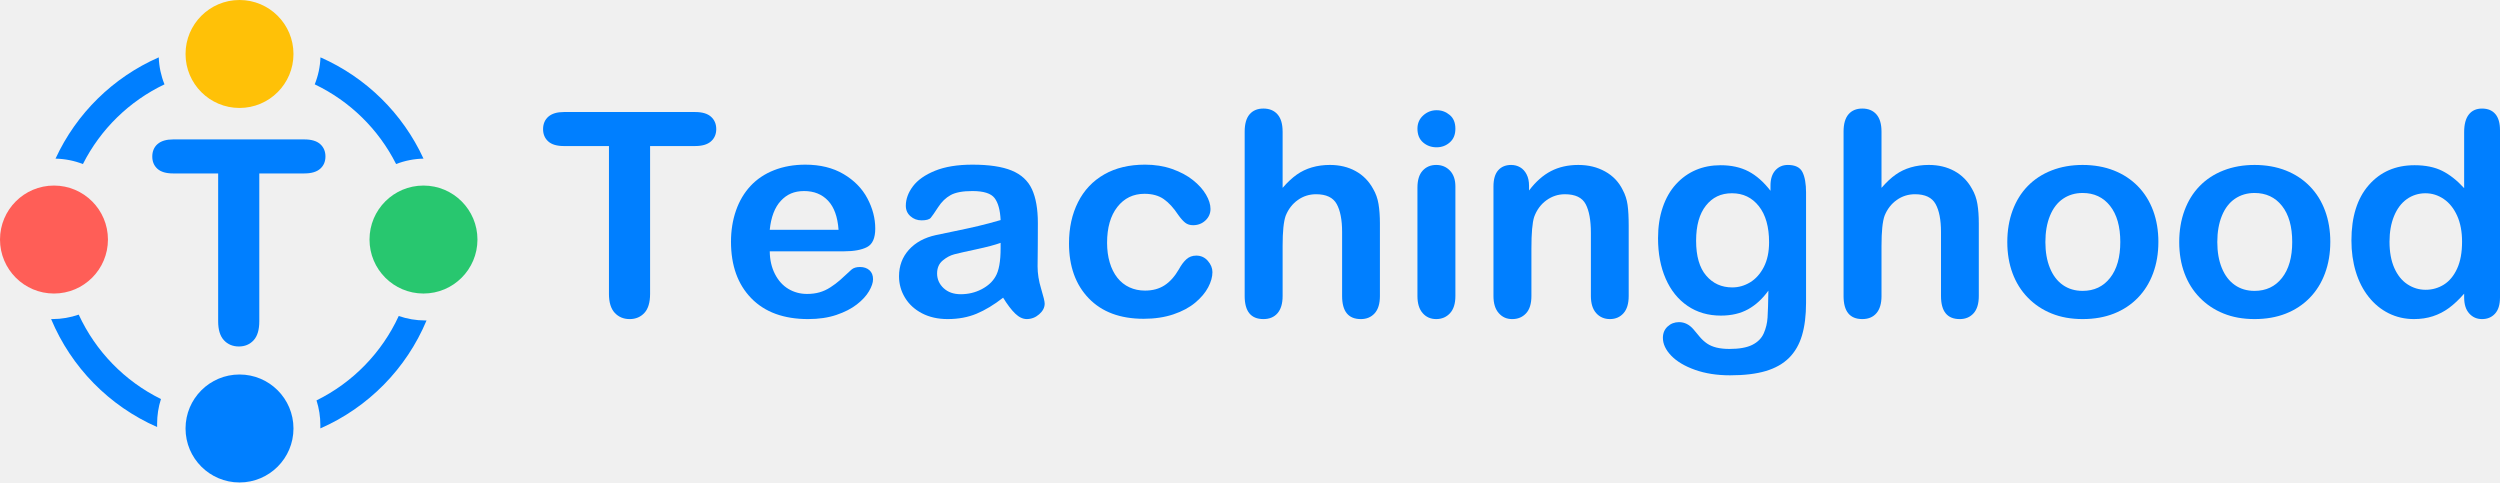
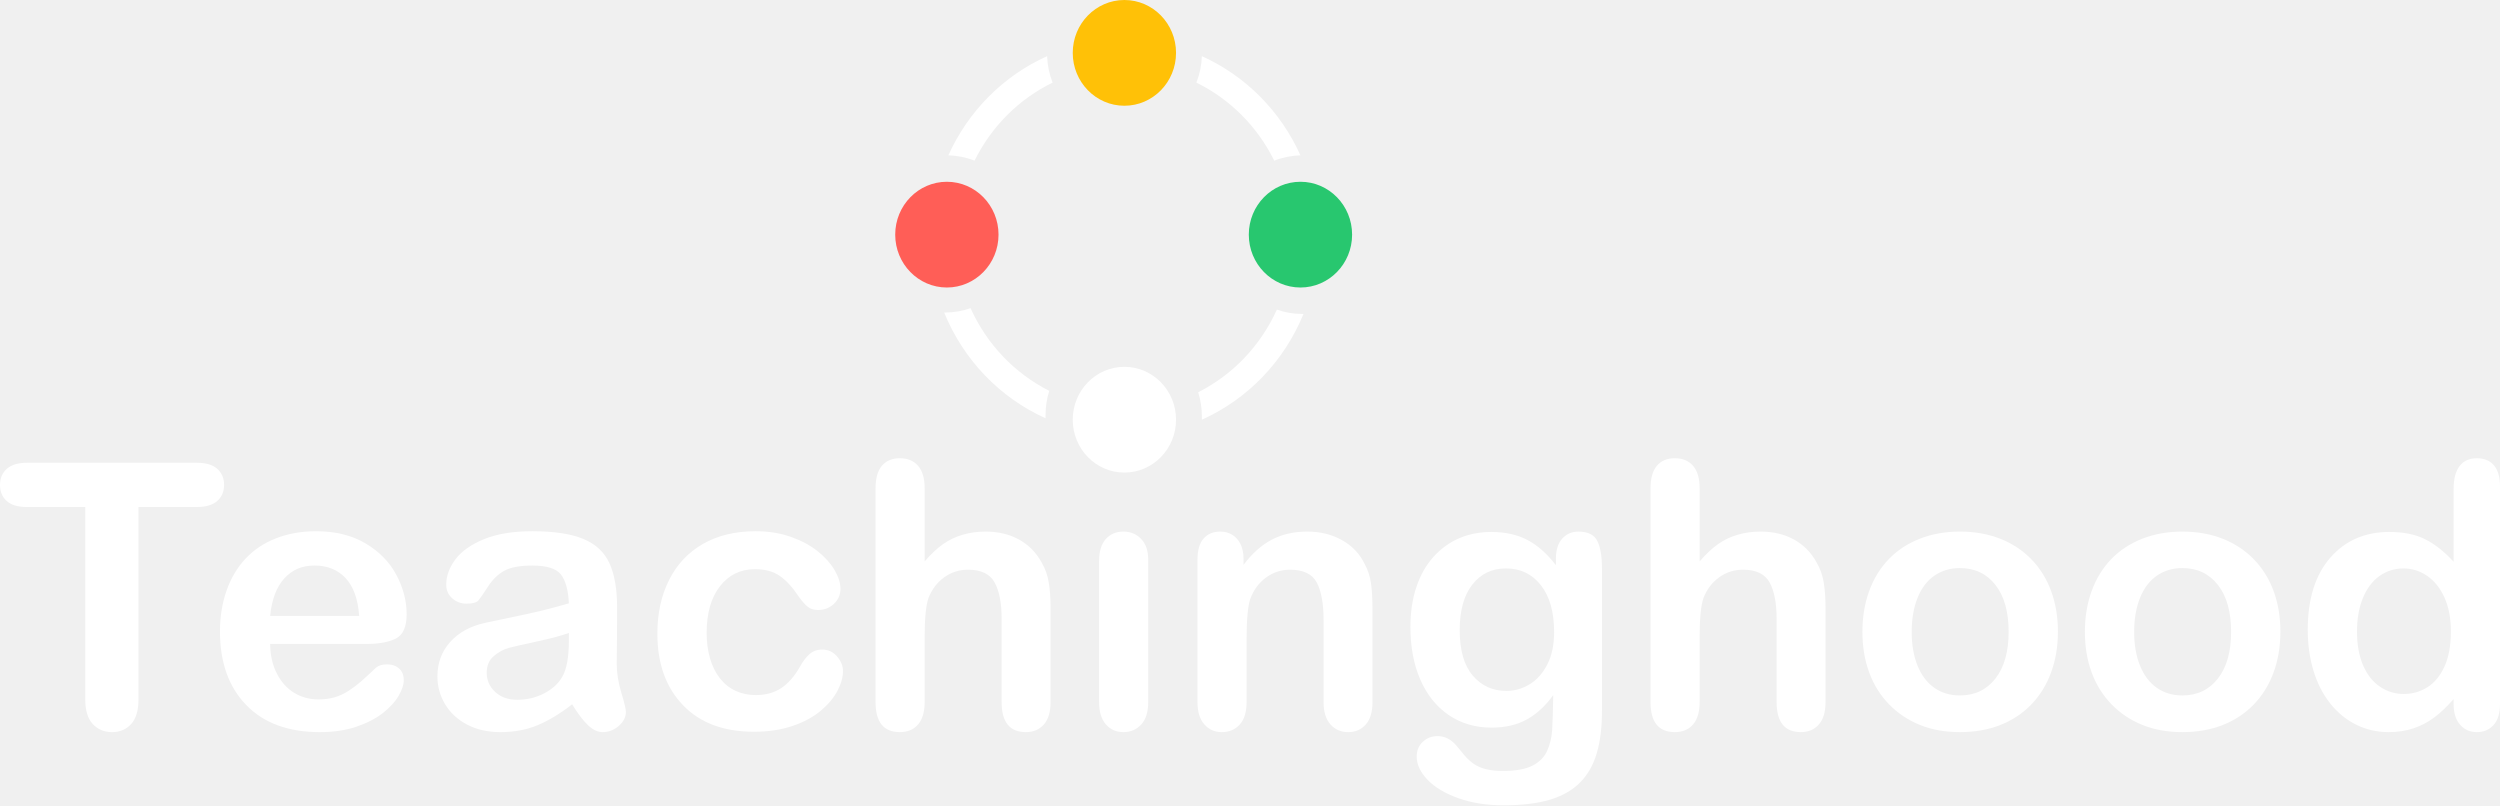
- <svg xmlns="http://www.w3.org/2000/svg" width="228" height="44" viewBox="0 0 228 44" fill="none">
-   <g clip-path="url(#clip0_2102_717)">
-     <path d="M36.124 14.96C36.922 14.651 37.767 14.485 38.623 14.467C36.725 10.343 33.383 7.057 29.227 5.23C29.197 6.075 29.02 6.908 28.704 7.692C31.913 9.227 34.522 11.783 36.124 14.959" fill="#007FFF" />
-     <path d="M15.001 7.693C14.684 6.909 14.508 6.076 14.478 5.231C10.316 7.054 6.966 10.341 5.064 14.468C5.92 14.486 6.765 14.652 7.562 14.961C9.169 11.781 11.786 9.225 15.001 7.693" fill="#007FFF" />
-     <path d="M38.912 29.225H38.753C37.94 29.223 37.133 29.086 36.365 28.818C34.821 32.168 32.173 34.886 28.865 36.517C29.098 37.243 29.217 38.001 29.216 38.763V39.071C33.589 37.155 37.057 33.629 38.901 29.225" fill="#007FFF" />
-     <path d="M4.662 29.1C6.501 33.501 9.962 37.026 14.329 38.946V38.638C14.329 37.876 14.446 37.118 14.679 36.392C11.371 34.761 8.724 32.043 7.179 28.693C6.411 28.961 5.604 29.098 4.792 29.1H4.663H4.662Z" fill="#007FFF" />
-     <path d="M0 21.846C0 24.565 2.204 26.77 4.922 26.77C7.641 26.77 9.845 24.565 9.845 21.846C9.845 19.128 7.641 16.923 4.922 16.923C2.204 16.923 0 19.127 0 21.846Z" fill="#FF5E57" />
-     <path d="M26.765 39.077C26.765 36.358 24.562 34.154 21.843 34.154C19.125 34.154 16.921 36.358 16.921 39.077C16.921 41.796 19.125 44 21.843 44C24.562 44 26.765 41.796 26.765 39.077Z" fill="#007FFF" />
-     <path d="M38.621 26.77C41.34 26.77 43.544 24.565 43.544 21.846C43.544 19.128 41.34 16.923 38.621 16.923C35.903 16.923 33.699 19.128 33.699 21.846C33.699 24.565 35.903 26.77 38.621 26.77Z" fill="#28C76F" />
-     <path d="M21.843 9.846C24.562 9.846 26.765 7.642 26.765 4.923C26.765 2.204 24.562 0 21.843 0C19.125 0 16.921 2.204 16.921 4.923C16.921 7.642 19.125 9.846 21.843 9.846Z" fill="#FFC107" />
-     <path d="M27.755 15.818H23.648V29.306C23.648 30.083 23.475 30.659 23.128 31.035C22.782 31.41 22.334 31.599 21.784 31.599C21.235 31.599 20.772 31.409 20.422 31.029C20.071 30.649 19.896 30.075 19.896 29.306V15.818H15.789C15.147 15.818 14.67 15.677 14.357 15.394C14.044 15.111 13.888 14.737 13.888 14.273C13.888 13.809 14.05 13.412 14.376 13.133C14.701 12.854 15.172 12.715 15.789 12.715H27.755C28.405 12.715 28.889 12.859 29.206 13.146C29.523 13.432 29.681 13.809 29.681 14.272C29.681 14.736 29.52 15.111 29.2 15.393C28.879 15.676 28.396 15.817 27.755 15.817V15.818Z" fill="#007FFF" />
-     <path d="M63.395 13.32H59.288V26.808C59.288 27.585 59.115 28.161 58.769 28.537C58.422 28.912 57.974 29.101 57.425 29.101C56.876 29.101 56.413 28.91 56.063 28.53C55.712 28.151 55.537 27.577 55.537 26.808V13.32H51.43C50.788 13.32 50.31 13.179 49.998 12.896C49.685 12.613 49.528 12.239 49.528 11.775C49.528 11.31 49.691 10.914 50.016 10.635C50.342 10.356 50.812 10.217 51.429 10.217H63.395C64.046 10.217 64.529 10.361 64.846 10.647C65.163 10.934 65.322 11.31 65.322 11.774C65.322 12.238 65.161 12.612 64.84 12.895C64.519 13.178 64.037 13.319 63.395 13.319V13.32Z" fill="#007FFF" />
-     <path d="M76.971 22.92H70.202C70.21 23.705 70.369 24.397 70.678 24.997C70.986 25.596 71.396 26.048 71.907 26.352C72.418 26.655 72.983 26.807 73.599 26.807C74.013 26.807 74.391 26.759 74.734 26.662C75.076 26.565 75.408 26.413 75.729 26.206C76.05 25.999 76.346 25.777 76.616 25.541C76.887 25.305 77.237 24.983 77.668 24.578C77.846 24.427 78.1 24.35 78.429 24.35C78.784 24.35 79.071 24.447 79.291 24.642C79.511 24.836 79.621 25.11 79.621 25.465C79.621 25.777 79.498 26.142 79.253 26.56C79.008 26.979 78.638 27.379 78.144 27.764C77.65 28.148 77.029 28.467 76.281 28.72C75.532 28.973 74.673 29.1 73.701 29.1C71.478 29.1 69.75 28.467 68.516 27.2C67.282 25.933 66.666 24.215 66.666 22.045C66.666 21.024 66.818 20.076 67.122 19.202C67.426 18.328 67.87 17.579 68.453 16.954C69.036 16.329 69.754 15.85 70.608 15.517C71.461 15.183 72.408 15.017 73.447 15.017C74.799 15.017 75.959 15.302 76.927 15.872C77.894 16.442 78.619 17.178 79.1 18.082C79.582 18.985 79.823 19.905 79.823 20.843C79.823 21.713 79.573 22.276 79.075 22.534C78.576 22.791 77.875 22.92 76.97 22.92H76.971ZM70.202 20.957H76.476C76.392 19.775 76.073 18.89 75.519 18.303C74.966 17.717 74.237 17.424 73.332 17.424C72.428 17.424 71.762 17.721 71.209 18.317C70.656 18.912 70.32 19.792 70.201 20.957L70.202 20.957Z" fill="#007FFF" />
-     <path d="M91.485 27.15C90.649 27.8 89.839 28.288 89.058 28.613C88.276 28.938 87.4 29.1 86.427 29.1C85.54 29.1 84.76 28.925 84.089 28.575C83.417 28.225 82.899 27.75 82.536 27.15C82.173 26.55 81.991 25.9 81.991 25.199C81.991 24.253 82.291 23.447 82.891 22.78C83.491 22.113 84.315 21.666 85.363 21.438C85.582 21.387 86.127 21.273 86.998 21.096C87.868 20.919 88.614 20.756 89.235 20.608C89.856 20.461 90.53 20.282 91.257 20.07C91.214 19.159 91.03 18.49 90.705 18.063C90.38 17.637 89.705 17.424 88.683 17.424C87.804 17.424 87.143 17.546 86.7 17.791C86.256 18.036 85.876 18.404 85.559 18.893C85.242 19.383 85.017 19.705 84.887 19.862C84.755 20.018 84.475 20.096 84.044 20.096C83.655 20.096 83.319 19.972 83.036 19.722C82.752 19.474 82.611 19.155 82.611 18.766C82.611 18.158 82.827 17.567 83.257 16.993C83.688 16.419 84.36 15.946 85.273 15.574C86.185 15.203 87.322 15.017 88.683 15.017C90.204 15.017 91.399 15.196 92.27 15.555C93.14 15.914 93.755 16.482 94.114 17.258C94.473 18.035 94.653 19.065 94.653 20.348C94.653 21.159 94.65 21.847 94.646 22.412C94.642 22.978 94.636 23.607 94.628 24.299C94.628 24.949 94.735 25.627 94.951 26.332C95.166 27.037 95.274 27.49 95.274 27.693C95.274 28.047 95.107 28.37 94.774 28.662C94.44 28.953 94.062 29.099 93.639 29.099C93.285 29.099 92.934 28.932 92.587 28.599C92.241 28.265 91.873 27.782 91.484 27.148L91.485 27.15ZM91.257 22.147C90.749 22.333 90.012 22.529 89.045 22.736C88.077 22.943 87.408 23.095 87.035 23.192C86.663 23.288 86.309 23.479 85.971 23.762C85.633 24.045 85.463 24.439 85.463 24.946C85.463 25.453 85.662 25.915 86.059 26.282C86.456 26.65 86.976 26.833 87.618 26.833C88.302 26.833 88.934 26.683 89.513 26.384C90.091 26.084 90.516 25.698 90.787 25.225C91.1 24.702 91.256 23.84 91.256 22.641V22.147H91.257Z" fill="#007FFF" />
-     <path d="M110.574 24.819C110.574 25.25 110.445 25.71 110.187 26.2C109.929 26.69 109.537 27.156 109.009 27.599C108.481 28.042 107.815 28.399 107.012 28.669C106.209 28.939 105.305 29.074 104.3 29.074C102.162 29.074 100.493 28.452 99.293 27.206C98.093 25.961 97.493 24.291 97.493 22.197C97.493 20.779 97.768 19.525 98.317 18.436C98.866 17.347 99.661 16.505 100.7 15.909C101.74 15.314 102.982 15.016 104.427 15.016C105.322 15.016 106.144 15.147 106.892 15.409C107.64 15.671 108.274 16.008 108.793 16.422C109.313 16.835 109.71 17.277 109.985 17.745C110.26 18.214 110.397 18.651 110.397 19.056C110.397 19.461 110.243 19.82 109.934 20.107C109.626 20.394 109.252 20.538 108.813 20.538C108.526 20.538 108.287 20.464 108.097 20.316C107.906 20.169 107.693 19.93 107.457 19.601C107.034 18.959 106.593 18.478 106.132 18.157C105.671 17.836 105.086 17.675 104.376 17.675C103.353 17.675 102.529 18.074 101.904 18.872C101.279 19.671 100.966 20.762 100.966 22.146C100.966 22.796 101.046 23.394 101.207 23.938C101.367 24.482 101.6 24.947 101.904 25.331C102.208 25.715 102.576 26.007 103.007 26.205C103.438 26.404 103.911 26.502 104.427 26.502C105.12 26.502 105.713 26.342 106.207 26.021C106.702 25.701 107.139 25.21 107.519 24.552C107.731 24.164 107.958 23.859 108.204 23.64C108.449 23.421 108.748 23.311 109.104 23.311C109.526 23.311 109.877 23.471 110.156 23.792C110.435 24.113 110.574 24.455 110.574 24.817L110.574 24.819Z" fill="#007FFF" />
-     <path d="M116.975 12.002V17.132C117.414 16.625 117.843 16.224 118.261 15.929C118.68 15.633 119.142 15.412 119.65 15.264C120.157 15.116 120.702 15.042 121.285 15.042C122.164 15.042 122.943 15.227 123.624 15.599C124.303 15.971 124.838 16.511 125.227 17.221C125.472 17.634 125.637 18.097 125.721 18.607C125.805 19.118 125.848 19.707 125.848 20.374V26.998C125.848 27.691 125.69 28.214 125.373 28.569C125.055 28.923 124.635 29.101 124.111 29.101C122.97 29.101 122.4 28.4 122.4 26.998V21.159C122.4 20.053 122.235 19.202 121.906 18.607C121.576 18.012 120.951 17.714 120.03 17.714C119.413 17.714 118.858 17.889 118.363 18.24C117.869 18.59 117.499 19.069 117.254 19.677C117.068 20.192 116.975 21.109 116.975 22.425V26.997C116.975 27.681 116.82 28.203 116.512 28.562C116.203 28.921 115.774 29.1 115.225 29.1C114.084 29.1 113.514 28.399 113.514 26.997V12.002C113.514 11.302 113.664 10.776 113.963 10.425C114.263 10.075 114.684 9.9 115.225 9.9C115.765 9.9 116.202 10.077 116.511 10.432C116.82 10.786 116.974 11.31 116.974 12.002H116.975Z" fill="#007FFF" />
-     <path d="M131.02 13.434C130.538 13.434 130.126 13.286 129.784 12.99C129.442 12.695 129.271 12.277 129.271 11.737C129.271 11.247 129.446 10.844 129.797 10.527C130.147 10.21 130.555 10.052 131.019 10.052C131.484 10.052 131.865 10.196 132.211 10.483C132.558 10.77 132.731 11.188 132.731 11.737C132.731 12.285 132.562 12.685 132.224 12.984C131.886 13.284 131.484 13.434 131.019 13.434H131.02ZM132.732 17.005V26.998C132.732 27.69 132.567 28.213 132.237 28.569C131.908 28.923 131.489 29.1 130.983 29.1C130.476 29.1 130.064 28.919 129.747 28.556C129.429 28.193 129.271 27.674 129.271 26.998V17.107C129.271 16.424 129.429 15.909 129.747 15.562C130.064 15.216 130.475 15.043 130.983 15.043C131.49 15.043 131.908 15.216 132.237 15.562C132.567 15.909 132.732 16.39 132.732 17.006V17.005Z" fill="#007FFF" />
-     <path d="M139.449 16.955V17.373C140.057 16.571 140.722 15.982 141.445 15.606C142.168 15.231 142.998 15.043 143.936 15.043C144.875 15.043 145.665 15.241 146.383 15.637C147.101 16.034 147.638 16.596 147.992 17.322C148.221 17.744 148.368 18.2 148.436 18.689C148.503 19.179 148.537 19.804 148.537 20.564V26.997C148.537 27.69 148.379 28.213 148.062 28.568C147.745 28.922 147.333 29.1 146.826 29.1C146.318 29.1 145.892 28.918 145.571 28.556C145.249 28.192 145.089 27.673 145.089 26.998V21.236C145.089 20.096 144.931 19.224 144.614 18.621C144.297 18.017 143.665 17.715 142.719 17.715C142.102 17.715 141.541 17.899 141.033 18.266C140.526 18.633 140.154 19.137 139.918 19.779C139.749 20.294 139.665 21.257 139.665 22.667V26.998C139.665 27.699 139.502 28.224 139.177 28.575C138.851 28.925 138.431 29.101 137.916 29.101C137.4 29.101 137.007 28.919 136.686 28.556C136.365 28.193 136.204 27.674 136.204 26.999V17.006C136.204 16.348 136.347 15.856 136.635 15.531C136.922 15.206 137.315 15.043 137.814 15.043C138.118 15.043 138.393 15.115 138.638 15.258C138.883 15.402 139.08 15.617 139.227 15.904C139.375 16.191 139.449 16.541 139.449 16.955H139.449Z" fill="#007FFF" />
-     <path d="M164.712 17.575V27.618C164.712 28.766 164.589 29.754 164.344 30.582C164.099 31.409 163.706 32.093 163.165 32.634C162.624 33.174 161.916 33.575 161.042 33.837C160.167 34.099 159.079 34.229 157.778 34.229C156.586 34.229 155.522 34.062 154.584 33.729C153.646 33.396 152.923 32.965 152.416 32.438C151.909 31.91 151.656 31.367 151.656 30.81C151.656 30.387 151.8 30.044 152.087 29.778C152.374 29.512 152.72 29.379 153.126 29.379C153.634 29.379 154.077 29.603 154.458 30.051C154.643 30.279 154.835 30.509 155.034 30.741C155.233 30.973 155.453 31.171 155.694 31.336C155.934 31.5 156.224 31.622 156.562 31.703C156.9 31.783 157.289 31.823 157.728 31.823C158.624 31.823 159.319 31.698 159.813 31.449C160.307 31.2 160.653 30.852 160.852 30.404C161.051 29.957 161.167 29.477 161.201 28.967C161.235 28.456 161.26 27.635 161.277 26.504C160.745 27.247 160.13 27.812 159.433 28.201C158.736 28.589 157.905 28.783 156.942 28.783C155.784 28.783 154.772 28.488 153.906 27.897C153.04 27.306 152.374 26.478 151.91 25.414C151.445 24.351 151.213 23.122 151.213 21.729C151.213 20.69 151.354 19.753 151.638 18.918C151.92 18.081 152.324 17.377 152.848 16.802C153.372 16.228 153.976 15.796 154.661 15.504C155.345 15.213 156.097 15.068 156.917 15.068C157.897 15.068 158.747 15.256 159.465 15.631C160.183 16.007 160.85 16.596 161.468 17.398V16.929C161.468 16.33 161.616 15.866 161.911 15.536C162.207 15.207 162.588 15.043 163.052 15.043C163.72 15.043 164.163 15.26 164.383 15.695C164.603 16.13 164.713 16.757 164.713 17.576L164.712 17.575ZM154.685 21.957C154.685 23.359 154.991 24.419 155.604 25.136C156.217 25.854 157.009 26.212 157.981 26.212C158.555 26.212 159.098 26.059 159.609 25.75C160.12 25.442 160.536 24.977 160.858 24.357C161.179 23.736 161.34 22.983 161.34 22.096C161.34 20.686 161.029 19.589 160.408 18.803C159.787 18.018 158.97 17.625 157.956 17.625C156.942 17.625 156.175 18.001 155.579 18.752C154.984 19.504 154.685 20.571 154.685 21.956V21.957Z" fill="#007FFF" />
-     <path d="M171.594 12.002V17.132C172.033 16.625 172.462 16.224 172.881 15.929C173.299 15.633 173.761 15.412 174.269 15.264C174.776 15.116 175.321 15.042 175.904 15.042C176.783 15.042 177.562 15.227 178.243 15.599C178.923 15.971 179.457 16.511 179.846 17.221C180.091 17.634 180.256 18.097 180.34 18.607C180.425 19.118 180.467 19.707 180.467 20.374V26.998C180.467 27.691 180.309 28.214 179.992 28.569C179.675 28.923 179.254 29.101 178.731 29.101C177.59 29.101 177.019 28.4 177.019 26.998V21.159C177.019 20.053 176.855 19.202 176.525 18.607C176.195 18.012 175.57 17.714 174.649 17.714C174.032 17.714 173.477 17.889 172.982 18.24C172.488 18.59 172.118 19.069 171.873 19.677C171.687 20.192 171.594 21.109 171.594 22.425V26.997C171.594 27.681 171.439 28.203 171.131 28.562C170.823 28.921 170.393 29.1 169.844 29.1C168.703 29.1 168.133 28.399 168.133 26.997V12.002C168.133 11.302 168.283 10.776 168.583 10.425C168.882 10.075 169.303 9.9 169.844 9.9C170.384 9.9 170.821 10.077 171.13 10.432C171.439 10.786 171.593 11.31 171.593 12.002H171.594Z" fill="#007FFF" />
-     <path d="M196.844 22.071C196.844 23.101 196.684 24.051 196.363 24.921C196.041 25.791 195.577 26.538 194.968 27.163C194.36 27.788 193.633 28.266 192.788 28.6C191.943 28.933 190.993 29.1 189.937 29.1C188.881 29.1 187.947 28.931 187.11 28.593C186.274 28.256 185.549 27.772 184.936 27.143C184.323 26.514 183.859 25.771 183.542 24.914C183.225 24.058 183.066 23.109 183.066 22.071C183.066 21.033 183.227 20.066 183.548 19.196C183.869 18.327 184.329 17.584 184.93 16.968C185.53 16.351 186.257 15.876 187.11 15.543C187.963 15.209 188.906 15.043 189.937 15.043C190.968 15.043 191.935 15.211 192.788 15.549C193.642 15.887 194.373 16.368 194.982 16.993C195.59 17.618 196.052 18.361 196.37 19.222C196.687 20.083 196.845 21.033 196.845 22.071H196.844ZM193.371 22.071C193.371 20.661 193.061 19.564 192.44 18.778C191.819 17.993 190.984 17.6 189.937 17.6C189.26 17.6 188.665 17.776 188.149 18.126C187.634 18.476 187.237 18.993 186.958 19.677C186.679 20.361 186.539 21.159 186.539 22.071C186.539 22.983 186.676 23.764 186.952 24.439C187.226 25.114 187.619 25.631 188.13 25.99C188.641 26.349 189.244 26.528 189.937 26.528C190.984 26.528 191.819 26.134 192.44 25.344C193.061 24.554 193.371 23.463 193.371 22.07V22.071Z" fill="#007FFF" />
-     <path d="M212.523 22.071C212.523 23.101 212.362 24.051 212.041 24.921C211.72 25.791 211.256 26.538 210.647 27.163C210.038 27.788 209.312 28.266 208.467 28.6C207.622 28.933 206.671 29.1 205.615 29.1C204.559 29.1 203.626 28.931 202.789 28.593C201.952 28.256 201.227 27.772 200.615 27.143C200.002 26.514 199.538 25.771 199.221 24.914C198.903 24.058 198.745 23.109 198.745 22.071C198.745 21.033 198.905 20.066 199.227 19.196C199.548 18.327 200.008 17.584 200.609 16.968C201.208 16.351 201.935 15.876 202.789 15.543C203.642 15.209 204.584 15.043 205.615 15.043C206.646 15.043 207.614 15.211 208.467 15.549C209.32 15.887 210.052 16.368 210.66 16.993C211.269 17.618 211.731 18.361 212.048 19.222C212.365 20.083 212.524 21.033 212.524 22.071H212.523ZM209.05 22.071C209.05 20.661 208.74 19.564 208.119 18.778C207.498 17.993 206.663 17.6 205.615 17.6C204.939 17.6 204.344 17.776 203.828 18.126C203.313 18.476 202.916 18.993 202.637 19.677C202.358 20.361 202.218 21.159 202.218 22.071C202.218 22.983 202.355 23.764 202.63 24.439C202.905 25.114 203.298 25.631 203.809 25.99C204.32 26.349 204.922 26.528 205.615 26.528C206.663 26.528 207.498 26.134 208.119 25.344C208.74 24.554 209.05 23.463 209.05 22.07V22.071Z" fill="#007FFF" />
-     <path d="M224.73 27.125V26.783C224.265 27.314 223.807 27.748 223.355 28.081C222.902 28.415 222.412 28.668 221.884 28.841C221.356 29.014 220.779 29.1 220.154 29.1C219.326 29.1 218.559 28.924 217.853 28.575C217.147 28.224 216.537 27.724 216.022 27.074C215.506 26.424 215.115 25.66 214.849 24.781C214.583 23.903 214.45 22.953 214.45 21.932C214.45 19.771 214.978 18.086 216.035 16.879C217.091 15.671 218.481 15.068 220.205 15.068C221.202 15.068 222.043 15.239 222.727 15.581C223.412 15.923 224.079 16.448 224.73 17.158V12.054C224.73 11.345 224.872 10.809 225.155 10.446C225.438 10.083 225.841 9.901 226.365 9.901C226.89 9.901 227.292 10.068 227.576 10.401C227.859 10.735 228 11.227 228 11.877V27.126C228 27.785 227.848 28.278 227.544 28.608C227.24 28.937 226.848 29.101 226.366 29.101C225.884 29.101 225.502 28.93 225.194 28.588C224.885 28.246 224.731 27.759 224.731 27.126L224.73 27.125ZM217.924 22.046C217.924 22.984 218.07 23.781 218.361 24.44C218.653 25.099 219.052 25.595 219.559 25.928C220.066 26.262 220.619 26.428 221.219 26.428C221.819 26.428 222.383 26.27 222.886 25.953C223.389 25.636 223.79 25.151 224.09 24.497C224.39 23.843 224.54 23.026 224.54 22.046C224.54 21.126 224.39 20.334 224.09 19.672C223.79 19.009 223.385 18.503 222.874 18.152C222.362 17.802 221.803 17.626 221.194 17.626C220.585 17.626 219.994 17.806 219.496 18.165C218.997 18.523 218.611 19.038 218.336 19.709C218.061 20.381 217.924 21.16 217.924 22.046Z" fill="#007FFF" />
+ <svg xmlns="http://www.w3.org/2000/svg" width="208" height="67" viewBox="0 0 208 67" fill="none">
+   <g clip-path="url(#clip0_6_736)">
+     <path d="M16.371 42.184H11.522V58.192C11.522 59.114 11.318 59.798 10.909 60.244C10.5 60.69 9.971 60.913 9.323 60.913C8.674 60.913 8.128 60.687 7.714 60.236C7.3 59.786 7.093 59.104 7.093 58.192V42.184H2.245C1.487 42.184 0.923 42.016 0.554 41.68C0.184 41.345 0 40.902 0 40.35C0 39.799 0.192 39.328 0.576 38.998C0.96 38.667 1.516 38.502 2.245 38.502H16.371C17.139 38.502 17.71 38.672 18.084 39.012C18.458 39.353 18.645 39.799 18.645 40.35C18.645 40.902 18.455 41.345 18.076 41.68C17.697 42.016 17.128 42.184 16.37 42.184" fill="white" />
+     <path d="M30.466 53.577H22.476C22.486 54.51 22.672 55.331 23.037 56.042C23.401 56.754 23.885 57.29 24.489 57.651C25.092 58.012 25.758 58.192 26.486 58.192C26.974 58.192 27.421 58.134 27.826 58.019C28.23 57.904 28.621 57.723 29 57.478C29.379 57.233 29.728 56.97 30.048 56.689C30.367 56.409 30.781 56.027 31.289 55.546C31.499 55.366 31.798 55.276 32.188 55.276C32.606 55.276 32.946 55.391 33.205 55.622C33.465 55.852 33.594 56.178 33.594 56.599C33.594 56.97 33.449 57.403 33.16 57.899C32.871 58.395 32.434 58.871 31.851 59.327C31.267 59.783 30.534 60.161 29.651 60.462C28.768 60.762 27.753 60.913 26.606 60.913C23.982 60.913 21.942 60.161 20.486 58.658C19.029 57.155 18.301 55.116 18.301 52.54C18.301 51.328 18.48 50.203 18.839 49.166C19.198 48.129 19.722 47.24 20.411 46.498C21.099 45.756 21.947 45.188 22.954 44.792C23.962 44.396 25.08 44.198 26.307 44.198C27.902 44.198 29.272 44.537 30.414 45.212C31.556 45.889 32.411 46.763 32.98 47.835C33.55 48.908 33.833 50 33.833 51.112C33.833 52.144 33.539 52.813 32.951 53.119C32.361 53.425 31.534 53.577 30.466 53.577ZM22.476 51.247H29.883C29.783 49.844 29.406 48.795 28.753 48.098C28.1 47.402 27.239 47.053 26.172 47.053C25.105 47.053 24.318 47.407 23.665 48.113C23.012 48.819 22.615 49.864 22.475 51.247" fill="white" />
+     <path d="M47.6 58.598C46.613 59.369 45.657 59.948 44.735 60.334C43.812 60.72 42.777 60.913 41.63 60.913C40.582 60.913 39.662 60.705 38.869 60.289C38.076 59.873 37.465 59.31 37.036 58.599C36.607 57.887 36.393 57.116 36.393 56.284C36.393 55.161 36.747 54.204 37.455 53.413C38.163 52.621 39.136 52.09 40.373 51.819C40.632 51.759 41.276 51.624 42.303 51.413C43.331 51.203 44.211 51.01 44.944 50.835C45.677 50.659 46.473 50.446 47.331 50.196C47.281 49.113 47.065 48.319 46.681 47.813C46.297 47.307 45.5 47.054 44.294 47.054C43.256 47.054 42.475 47.199 41.952 47.49C41.428 47.781 40.979 48.217 40.605 48.797C40.231 49.379 39.966 49.762 39.812 49.947C39.657 50.133 39.325 50.225 38.817 50.225C38.358 50.225 37.962 50.077 37.627 49.782C37.292 49.486 37.126 49.108 37.126 48.647C37.126 47.925 37.38 47.224 37.889 46.542C38.397 45.861 39.191 45.3 40.268 44.859C41.345 44.418 42.687 44.198 44.294 44.198C46.089 44.198 47.5 44.41 48.528 44.837C49.556 45.263 50.282 45.937 50.705 46.858C51.129 47.781 51.342 49.003 51.342 50.526C51.342 51.488 51.339 52.305 51.334 52.976C51.329 53.647 51.321 54.394 51.312 55.215C51.312 55.987 51.439 56.791 51.693 57.628C51.948 58.465 52.075 59.003 52.075 59.244C52.075 59.664 51.877 60.048 51.484 60.393C51.089 60.739 50.643 60.912 50.144 60.912C49.726 60.912 49.311 60.714 48.903 60.319C48.494 59.923 48.059 59.349 47.601 58.597M47.331 52.66C46.732 52.881 45.862 53.114 44.72 53.359C43.578 53.605 42.787 53.785 42.349 53.901C41.91 54.016 41.49 54.242 41.092 54.577C40.692 54.913 40.493 55.381 40.493 55.983C40.493 56.584 40.728 57.132 41.197 57.568C41.665 58.004 42.279 58.222 43.037 58.222C43.845 58.222 44.591 58.044 45.274 57.688C45.957 57.333 46.458 56.875 46.778 56.313C47.147 55.692 47.332 54.67 47.332 53.247V52.661L47.331 52.66Z" fill="white" />
+     <path d="M70.136 55.832C70.136 56.342 69.984 56.889 69.68 57.47C69.375 58.051 68.912 58.605 68.288 59.131C67.665 59.657 66.879 60.081 65.931 60.401C64.983 60.722 63.916 60.882 62.729 60.882C60.205 60.882 58.235 60.143 56.819 58.665C55.401 57.187 54.693 55.206 54.693 52.721C54.693 51.037 55.017 49.549 55.666 48.257C56.314 46.964 57.252 45.964 58.479 45.258C59.706 44.551 61.172 44.198 62.878 44.198C63.935 44.198 64.906 44.353 65.789 44.664C66.672 44.975 67.42 45.376 68.034 45.867C68.647 46.358 69.116 46.882 69.44 47.438C69.764 47.994 69.927 48.513 69.927 48.994C69.927 49.474 69.745 49.901 69.38 50.241C69.016 50.582 68.575 50.752 68.056 50.752C67.717 50.752 67.435 50.664 67.211 50.489C66.986 50.313 66.734 50.03 66.455 49.639C65.956 48.878 65.435 48.307 64.891 47.926C64.348 47.545 63.657 47.355 62.819 47.355C61.611 47.355 60.639 47.828 59.901 48.775C59.163 49.722 58.793 51.017 58.793 52.661C58.793 53.433 58.888 54.141 59.078 54.787C59.267 55.434 59.542 55.985 59.901 56.441C60.26 56.897 60.694 57.243 61.202 57.477C61.711 57.713 62.27 57.831 62.878 57.831C63.696 57.831 64.397 57.641 64.981 57.259C65.564 56.878 66.081 56.297 66.529 55.516C66.778 55.055 67.048 54.694 67.338 54.433C67.627 54.173 67.981 54.043 68.4 54.043C68.899 54.043 69.313 54.233 69.642 54.614C69.971 54.995 70.136 55.401 70.136 55.832" fill="white" />
+     <path d="M76.931 40.621V46.708C77.449 46.107 77.956 45.631 78.45 45.28C78.944 44.929 79.49 44.666 80.088 44.491C80.687 44.315 81.33 44.228 82.019 44.228C83.056 44.228 83.977 44.449 84.779 44.889C85.582 45.33 86.213 45.972 86.673 46.814C86.962 47.305 87.156 47.854 87.256 48.459C87.356 49.066 87.406 49.765 87.406 50.556V58.418C87.406 59.239 87.219 59.861 86.845 60.281C86.471 60.702 85.974 60.912 85.356 60.912C84.009 60.912 83.336 60.081 83.336 58.417V51.488C83.336 50.175 83.141 49.165 82.752 48.459C82.363 47.752 81.624 47.399 80.537 47.399C79.809 47.399 79.153 47.607 78.57 48.023C77.986 48.439 77.549 49.007 77.26 49.729C77.04 50.34 76.931 51.428 76.931 52.991V58.417C76.931 59.229 76.749 59.848 76.385 60.273C76.02 60.699 75.514 60.912 74.866 60.912C73.519 60.912 72.846 60.081 72.846 58.417V40.62C72.846 39.789 73.023 39.165 73.377 38.749C73.731 38.333 74.227 38.125 74.866 38.125C75.504 38.125 76.02 38.335 76.385 38.756C76.749 39.177 76.931 39.798 76.931 40.62" fill="white" />
+     <path d="M93.465 44.227C92.867 44.227 92.381 44.433 92.006 44.844C91.632 45.255 91.445 45.866 91.445 46.677V58.417C91.445 59.218 91.632 59.834 92.006 60.266C92.381 60.696 92.867 60.912 93.465 60.912C94.064 60.912 94.558 60.702 94.947 60.281C95.336 59.86 95.531 59.239 95.531 58.417V46.558C95.531 45.826 95.336 45.255 94.947 44.844C94.558 44.434 94.064 44.228 93.465 44.228" fill="white" />
+     <path d="M103.461 46.498V46.994C104.18 46.042 104.965 45.343 105.818 44.897C106.671 44.452 107.651 44.228 108.759 44.228C109.866 44.228 110.799 44.464 111.647 44.935C112.495 45.406 113.129 46.072 113.547 46.934C113.817 47.435 113.991 47.976 114.071 48.557C114.151 49.138 114.191 49.88 114.191 50.782V58.417C114.191 59.239 114.004 59.86 113.63 60.281C113.256 60.702 112.77 60.913 112.171 60.913C111.572 60.913 111.068 60.697 110.689 60.266C110.31 59.836 110.121 59.22 110.121 58.417V51.578C110.121 50.225 109.934 49.191 109.56 48.474C109.186 47.758 108.44 47.399 107.322 47.399C106.594 47.399 105.93 47.617 105.332 48.053C104.734 48.489 104.294 49.088 104.015 49.849C103.816 50.46 103.716 51.603 103.716 53.276V58.417C103.716 59.248 103.524 59.873 103.14 60.288C102.756 60.704 102.26 60.912 101.651 60.912C101.042 60.912 100.578 60.696 100.199 60.266C99.82 59.835 99.631 59.219 99.631 58.417V46.557C99.631 45.775 99.801 45.192 100.139 44.806C100.478 44.42 100.942 44.227 101.531 44.227C101.89 44.227 102.214 44.312 102.504 44.483C102.793 44.653 103.025 44.909 103.2 45.249C103.374 45.59 103.462 46.006 103.462 46.497" fill="white" />
+     <path d="M133.284 47.234V59.154C133.284 60.517 133.14 61.689 132.85 62.671C132.561 63.653 132.097 64.465 131.458 65.106C130.82 65.748 129.985 66.224 128.952 66.535C127.919 66.845 126.635 67.001 125.098 67.001C123.692 67.001 122.435 66.803 121.327 66.407C120.22 66.011 119.367 65.5 118.768 64.874C118.17 64.248 117.87 63.604 117.87 62.942C117.87 62.441 118.04 62.033 118.379 61.717C118.717 61.401 119.127 61.244 119.606 61.244C120.204 61.244 120.728 61.509 121.177 62.04C121.396 62.311 121.623 62.584 121.858 62.86C122.092 63.135 122.352 63.37 122.636 63.566C122.921 63.762 123.262 63.906 123.661 64.002C124.06 64.097 124.519 64.145 125.038 64.145C126.095 64.145 126.916 63.997 127.499 63.702C128.083 63.406 128.492 62.993 128.726 62.462C128.961 61.931 129.098 61.362 129.138 60.756C129.178 60.15 129.207 59.175 129.228 57.833C128.599 58.714 127.873 59.386 127.051 59.847C126.228 60.308 125.247 60.538 124.11 60.538C122.743 60.538 121.548 60.187 120.526 59.486C119.503 58.784 118.717 57.802 118.169 56.54C117.62 55.277 117.346 53.819 117.346 52.166C117.346 50.933 117.512 49.821 117.847 48.829C118.181 47.836 118.658 47 119.276 46.318C119.894 45.637 120.608 45.123 121.416 44.778C122.224 44.432 123.112 44.259 124.079 44.259C125.236 44.259 126.239 44.482 127.087 44.928C127.935 45.374 128.723 46.073 129.452 47.025V46.469C129.452 45.758 129.626 45.206 129.975 44.816C130.325 44.425 130.773 44.23 131.322 44.23C132.11 44.23 132.634 44.488 132.894 45.003C133.153 45.52 133.282 46.264 133.282 47.236M121.448 52.435C121.448 54.099 121.809 55.356 122.532 56.207C123.256 57.059 124.191 57.485 125.338 57.485C126.016 57.485 126.657 57.302 127.261 56.936C127.864 56.571 128.356 56.019 128.735 55.283C129.114 54.546 129.303 53.652 129.303 52.6C129.303 50.926 128.937 49.624 128.203 48.692C127.47 47.76 126.505 47.294 125.308 47.294C124.11 47.294 123.205 47.739 122.502 48.632C121.799 49.524 121.447 50.791 121.447 52.434" fill="white" />
+     <path d="M141.41 40.621V46.708C141.928 46.107 142.435 45.631 142.928 45.28C143.422 44.929 143.969 44.666 144.567 44.491C145.165 44.315 145.809 44.228 146.497 44.228C147.535 44.228 148.455 44.449 149.258 44.889C150.061 45.33 150.692 45.972 151.151 46.814C151.44 47.305 151.635 47.854 151.735 48.459C151.834 49.066 151.884 49.765 151.884 50.556V58.418C151.884 59.239 151.697 59.861 151.323 60.281C150.949 60.702 150.453 60.912 149.834 60.912C148.488 60.912 147.814 60.081 147.814 58.417V51.488C147.814 50.175 147.619 49.165 147.231 48.459C146.842 47.752 146.103 47.399 145.016 47.399C144.287 47.399 143.632 47.607 143.048 48.023C142.464 48.439 142.028 49.007 141.739 49.729C141.519 50.34 141.41 51.428 141.41 52.991V58.417C141.41 59.229 141.228 59.848 140.863 60.273C140.499 60.699 139.993 60.912 139.344 60.912C137.998 60.912 137.324 60.081 137.324 58.417V40.62C137.324 39.789 137.501 39.165 137.855 38.749C138.209 38.333 138.706 38.125 139.344 38.125C139.983 38.125 140.499 38.335 140.863 38.756C141.227 39.177 141.41 39.798 141.41 40.62" fill="white" />
+     <path d="M171.218 52.57C171.218 53.792 171.028 54.92 170.65 55.952C170.271 56.984 169.722 57.87 169.004 58.612C168.286 59.354 167.428 59.923 166.43 60.318C165.433 60.714 164.31 60.912 163.063 60.912C161.817 60.912 160.714 60.711 159.727 60.311C158.739 59.91 157.883 59.337 157.16 58.59C156.437 57.843 155.888 56.962 155.514 55.944C155.14 54.928 154.953 53.802 154.953 52.57C154.953 51.337 155.142 50.19 155.521 49.158C155.901 48.126 156.444 47.244 157.153 46.512C157.861 45.781 158.719 45.217 159.727 44.821C160.734 44.426 161.846 44.227 163.063 44.227C164.281 44.227 165.422 44.428 166.43 44.828C167.438 45.23 168.301 45.8 169.019 46.542C169.738 47.284 170.284 48.165 170.658 49.187C171.032 50.209 171.219 51.337 171.219 52.569M167.118 52.57C167.118 50.896 166.751 49.594 166.018 48.662C165.285 47.73 164.3 47.264 163.063 47.264C162.264 47.264 161.561 47.471 160.953 47.887C160.344 48.303 159.875 48.917 159.546 49.729C159.217 50.541 159.053 51.487 159.053 52.57C159.053 53.652 159.214 54.579 159.539 55.381C159.863 56.183 160.327 56.796 160.93 57.222C161.534 57.648 162.245 57.861 163.063 57.861C164.3 57.861 165.285 57.393 166.018 56.456C166.751 55.519 167.118 54.224 167.118 52.57" fill="white" />
+     <path d="M189.728 52.57C189.728 53.792 189.538 54.92 189.16 55.952C188.781 56.984 188.232 57.87 187.514 58.612C186.795 59.354 185.938 59.923 184.94 60.318C183.942 60.714 182.82 60.912 181.573 60.912C180.327 60.912 179.224 60.711 178.236 60.311C177.249 59.91 176.393 59.337 175.67 58.59C174.946 57.843 174.398 56.962 174.024 55.944C173.65 54.928 173.463 53.802 173.463 52.57C173.463 51.337 173.652 50.19 174.031 49.158C174.41 48.126 174.954 47.244 175.662 46.512C176.371 45.781 177.228 45.217 178.236 44.821C179.244 44.426 180.356 44.227 181.573 44.227C182.79 44.227 183.932 44.428 184.94 44.828C185.947 45.23 186.811 45.8 187.529 46.542C188.248 47.284 188.793 48.165 189.168 49.187C189.542 50.209 189.729 51.337 189.729 52.569M185.628 52.57C185.628 50.896 185.261 49.594 184.528 48.662C183.795 47.73 182.809 47.264 181.573 47.264C180.774 47.264 180.071 47.471 179.463 47.887C178.854 48.303 178.385 48.917 178.056 49.729C177.727 50.541 177.562 51.487 177.562 52.57C177.562 53.652 177.724 54.579 178.049 55.381C178.373 56.183 178.837 56.796 179.44 57.222C180.044 57.648 180.755 57.861 181.573 57.861C182.809 57.861 183.795 57.393 184.528 56.456C185.261 55.519 185.628 54.224 185.628 52.57" fill="white" />
+     <path d="M204.139 58.568V58.162C203.59 58.793 203.049 59.307 202.516 59.702C201.982 60.098 201.404 60.399 200.78 60.604C200.156 60.81 199.476 60.912 198.738 60.912C197.76 60.912 196.854 60.704 196.021 60.288C195.188 59.873 194.468 59.279 193.859 58.507C193.251 57.736 192.789 56.829 192.475 55.786C192.161 54.744 192.004 53.617 192.004 52.404C192.004 49.839 192.627 47.84 193.874 46.407C195.121 44.974 196.763 44.258 198.797 44.258C199.974 44.258 200.967 44.461 201.775 44.867C202.584 45.273 203.371 45.896 204.14 46.738V40.681C204.14 39.839 204.306 39.203 204.641 38.772C204.975 38.341 205.451 38.126 206.07 38.126C206.689 38.126 207.165 38.324 207.499 38.719C207.833 39.115 208 39.699 208 40.47V58.568C208 59.349 207.821 59.936 207.462 60.326C207.103 60.717 206.639 60.913 206.07 60.913C205.501 60.913 205.05 60.71 204.686 60.304C204.322 59.898 204.14 59.319 204.14 58.568M196.103 52.54C196.103 53.652 196.275 54.599 196.62 55.381C196.964 56.163 197.435 56.751 198.034 57.147C198.632 57.543 199.286 57.74 199.994 57.74C200.702 57.74 201.368 57.552 201.962 57.177C202.555 56.801 203.029 56.225 203.383 55.448C203.737 54.672 203.914 53.702 203.914 52.54C203.914 51.448 203.737 50.508 203.383 49.721C203.029 48.935 202.55 48.334 201.947 47.918C201.343 47.502 200.683 47.294 199.964 47.294C199.245 47.294 198.547 47.507 197.959 47.933C197.37 48.359 196.913 48.97 196.589 49.767C196.265 50.563 196.103 51.488 196.103 52.54" fill="white" />
+     <path d="M106.017 13.368C106.713 13.092 107.451 12.944 108.198 12.928C106.541 9.243 103.623 6.306 99.996 4.674C99.969 5.429 99.815 6.174 99.539 6.874C102.34 8.246 104.618 10.53 106.017 13.368" fill="white" />
+     <path d="M87.577 6.873C87.301 6.173 87.146 5.429 87.12 4.674C83.487 6.303 80.562 9.24 78.902 12.928C79.649 12.943 80.386 13.092 81.083 13.367C82.486 10.526 84.77 8.242 87.577 6.873" fill="white" />
+     <path d="M108.45 26.12H108.321C107.612 26.119 106.907 25.997 106.237 25.757C104.888 28.751 102.577 31.179 99.689 32.636C99.893 33.285 99.996 33.962 99.996 34.643V34.918C103.813 33.206 106.841 30.055 108.451 26.12" fill="white" />
+     <path d="M78.553 26.001C80.158 29.934 83.18 33.084 86.991 34.8V34.525C86.991 33.843 87.093 33.166 87.297 32.518C84.409 31.06 82.098 28.632 80.75 25.639C80.08 25.878 79.376 26 78.666 26.002H78.553V26.001Z" fill="white" />
+     <path d="M74.482 19.522C74.482 21.951 76.406 23.921 78.78 23.921C81.153 23.921 83.077 21.951 83.077 19.522C83.077 17.092 81.153 15.123 78.78 15.123C76.406 15.123 74.482 17.092 74.482 19.522Z" fill="#FF5E57" />
+     <path d="M97.846 34.919C97.846 32.489 95.923 30.52 93.549 30.52C91.176 30.52 89.252 32.489 89.252 34.919C89.252 37.348 91.176 39.318 93.549 39.318C95.923 39.318 97.846 37.348 97.846 34.919Z" fill="white" />
+     <path d="M108.198 23.921C110.571 23.921 112.495 21.951 112.495 19.522C112.495 17.092 110.571 15.123 108.198 15.123C105.824 15.123 103.9 17.092 103.9 19.522C103.9 21.951 105.824 23.921 108.198 23.921Z" fill="#28C76F" />
+     <path d="M93.549 8.798C95.922 8.798 97.846 6.829 97.846 4.399C97.846 1.97 95.922 0 93.549 0C91.176 0 89.252 1.97 89.252 4.399C89.252 6.829 91.176 8.798 93.549 8.798Z" fill="#FFC107" />
  </g>
  <defs>
-     <clipPath id="clip0_2102_717">
-       <rect width="228" height="44" fill="white" />
+     <clipPath id="clip0_6_736">
+       <rect width="208" height="67" fill="white" />
    </clipPath>
  </defs>
</svg>
